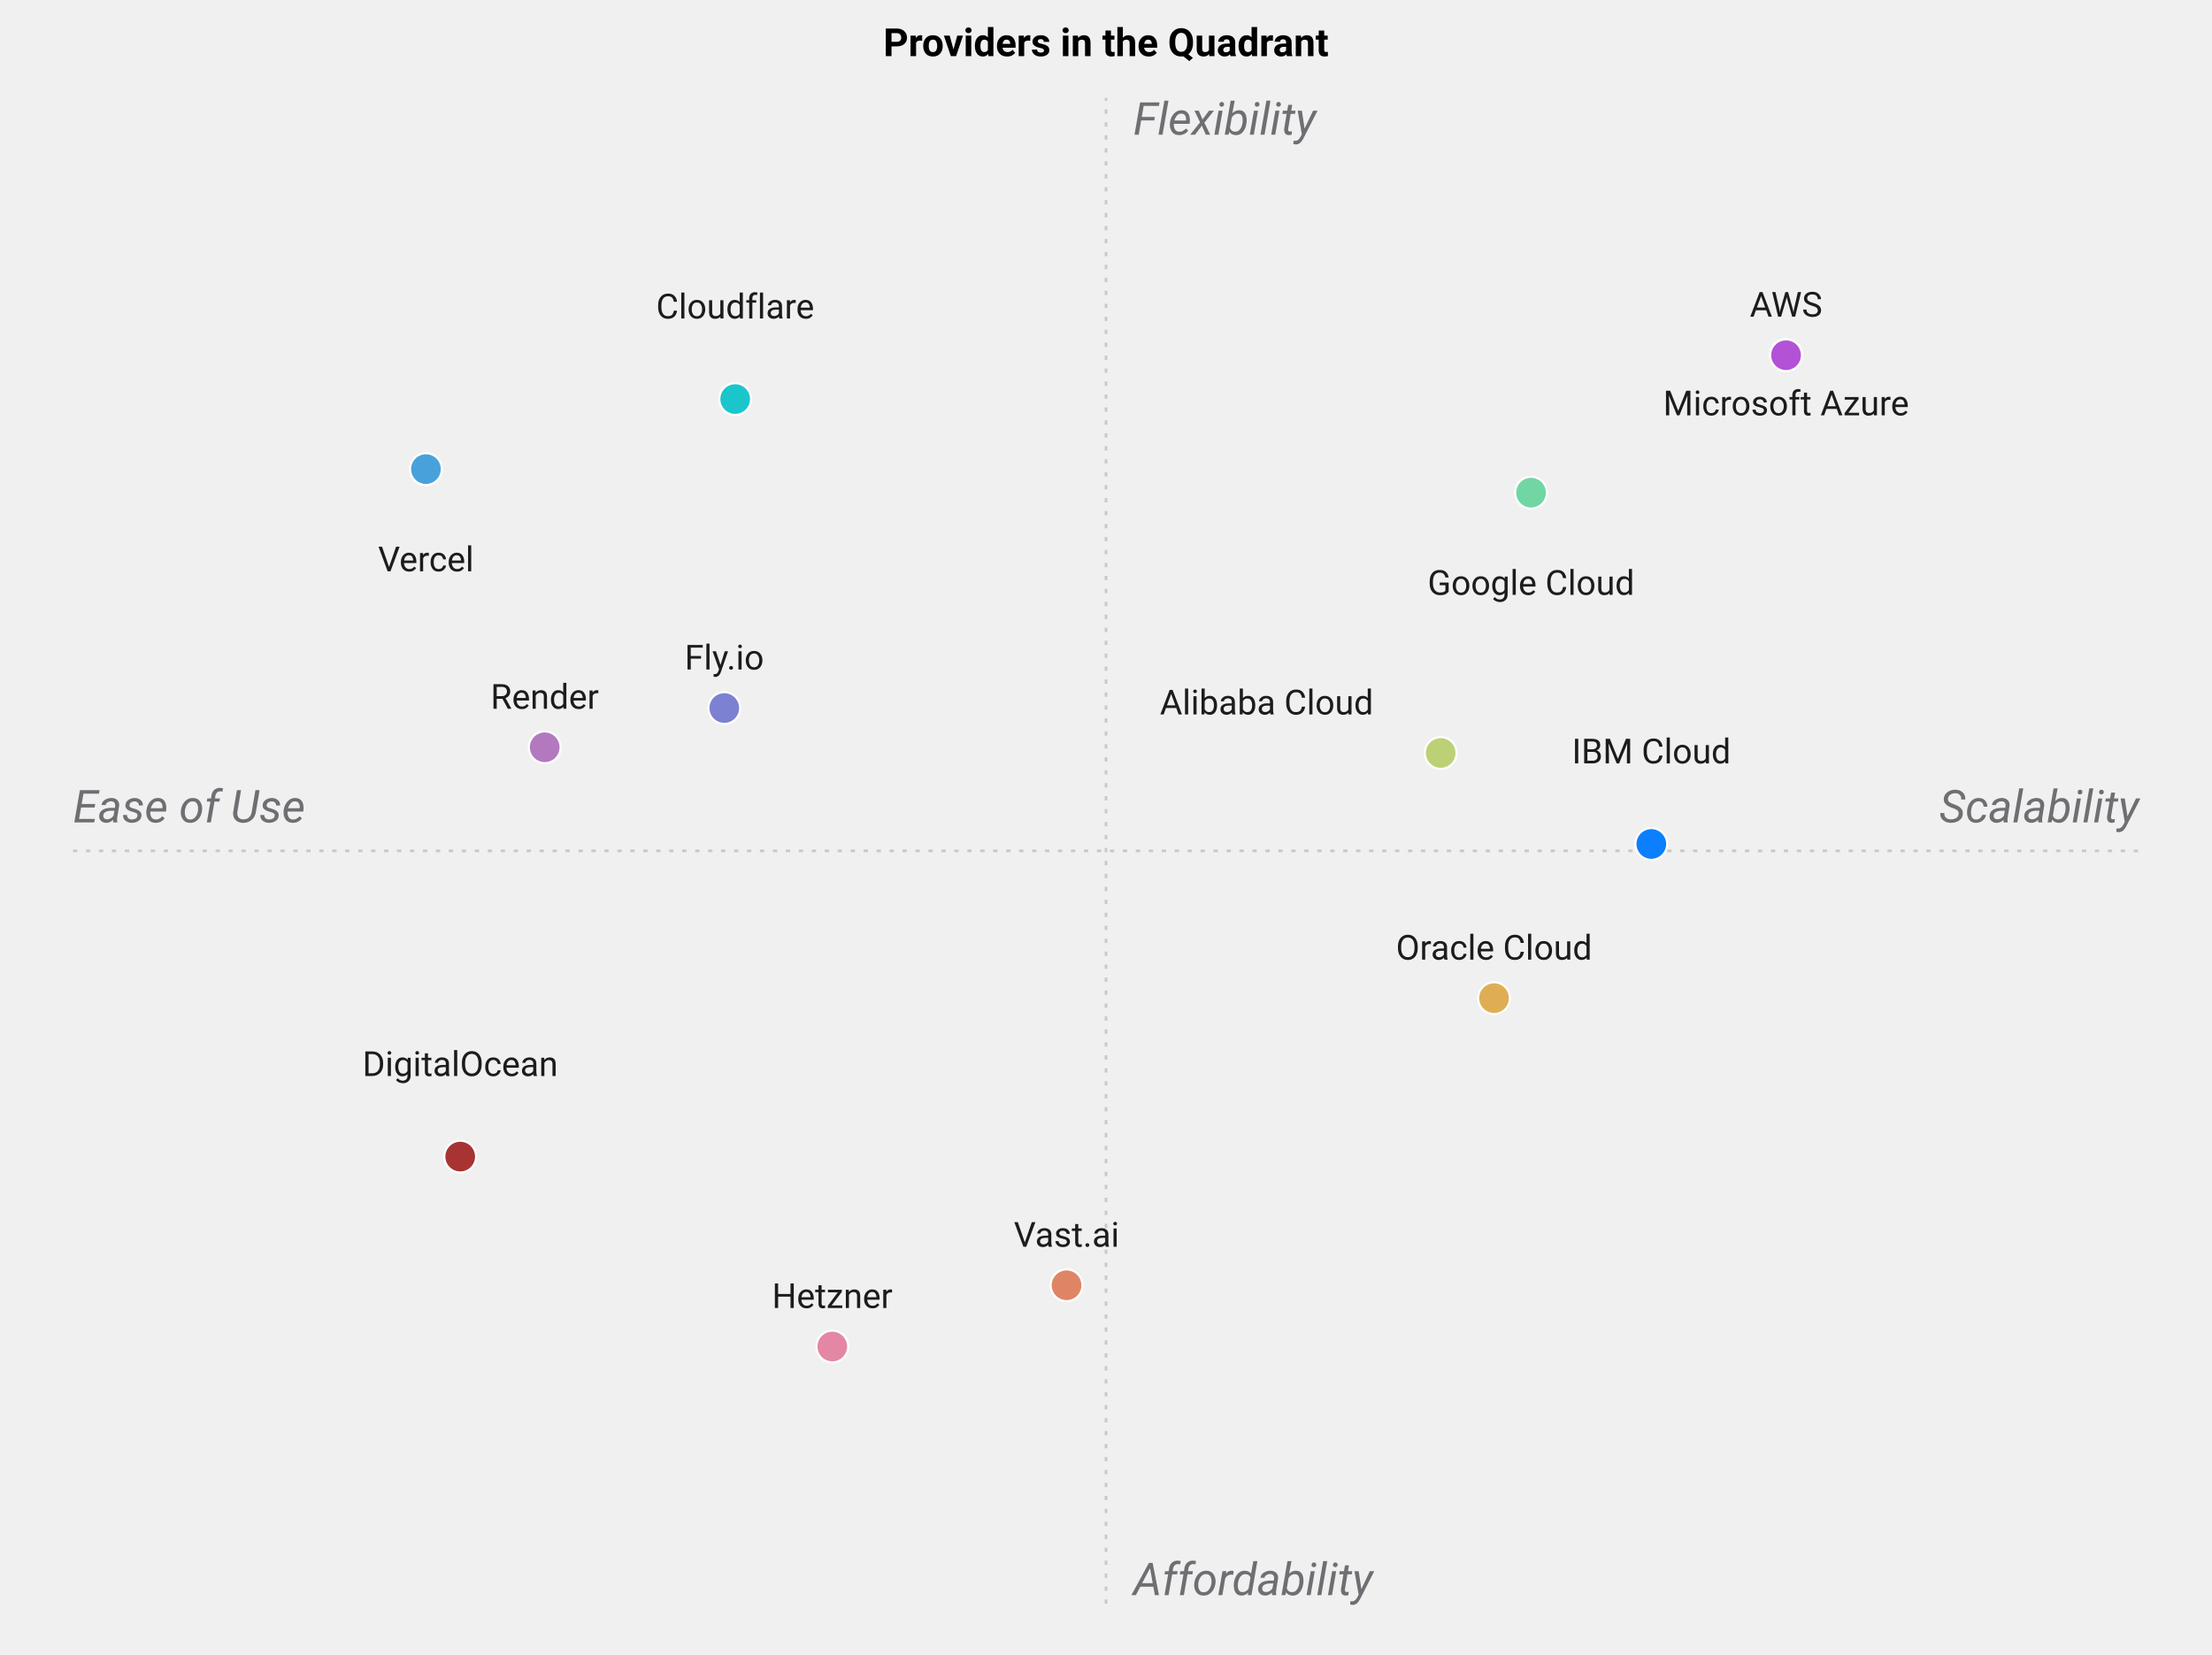
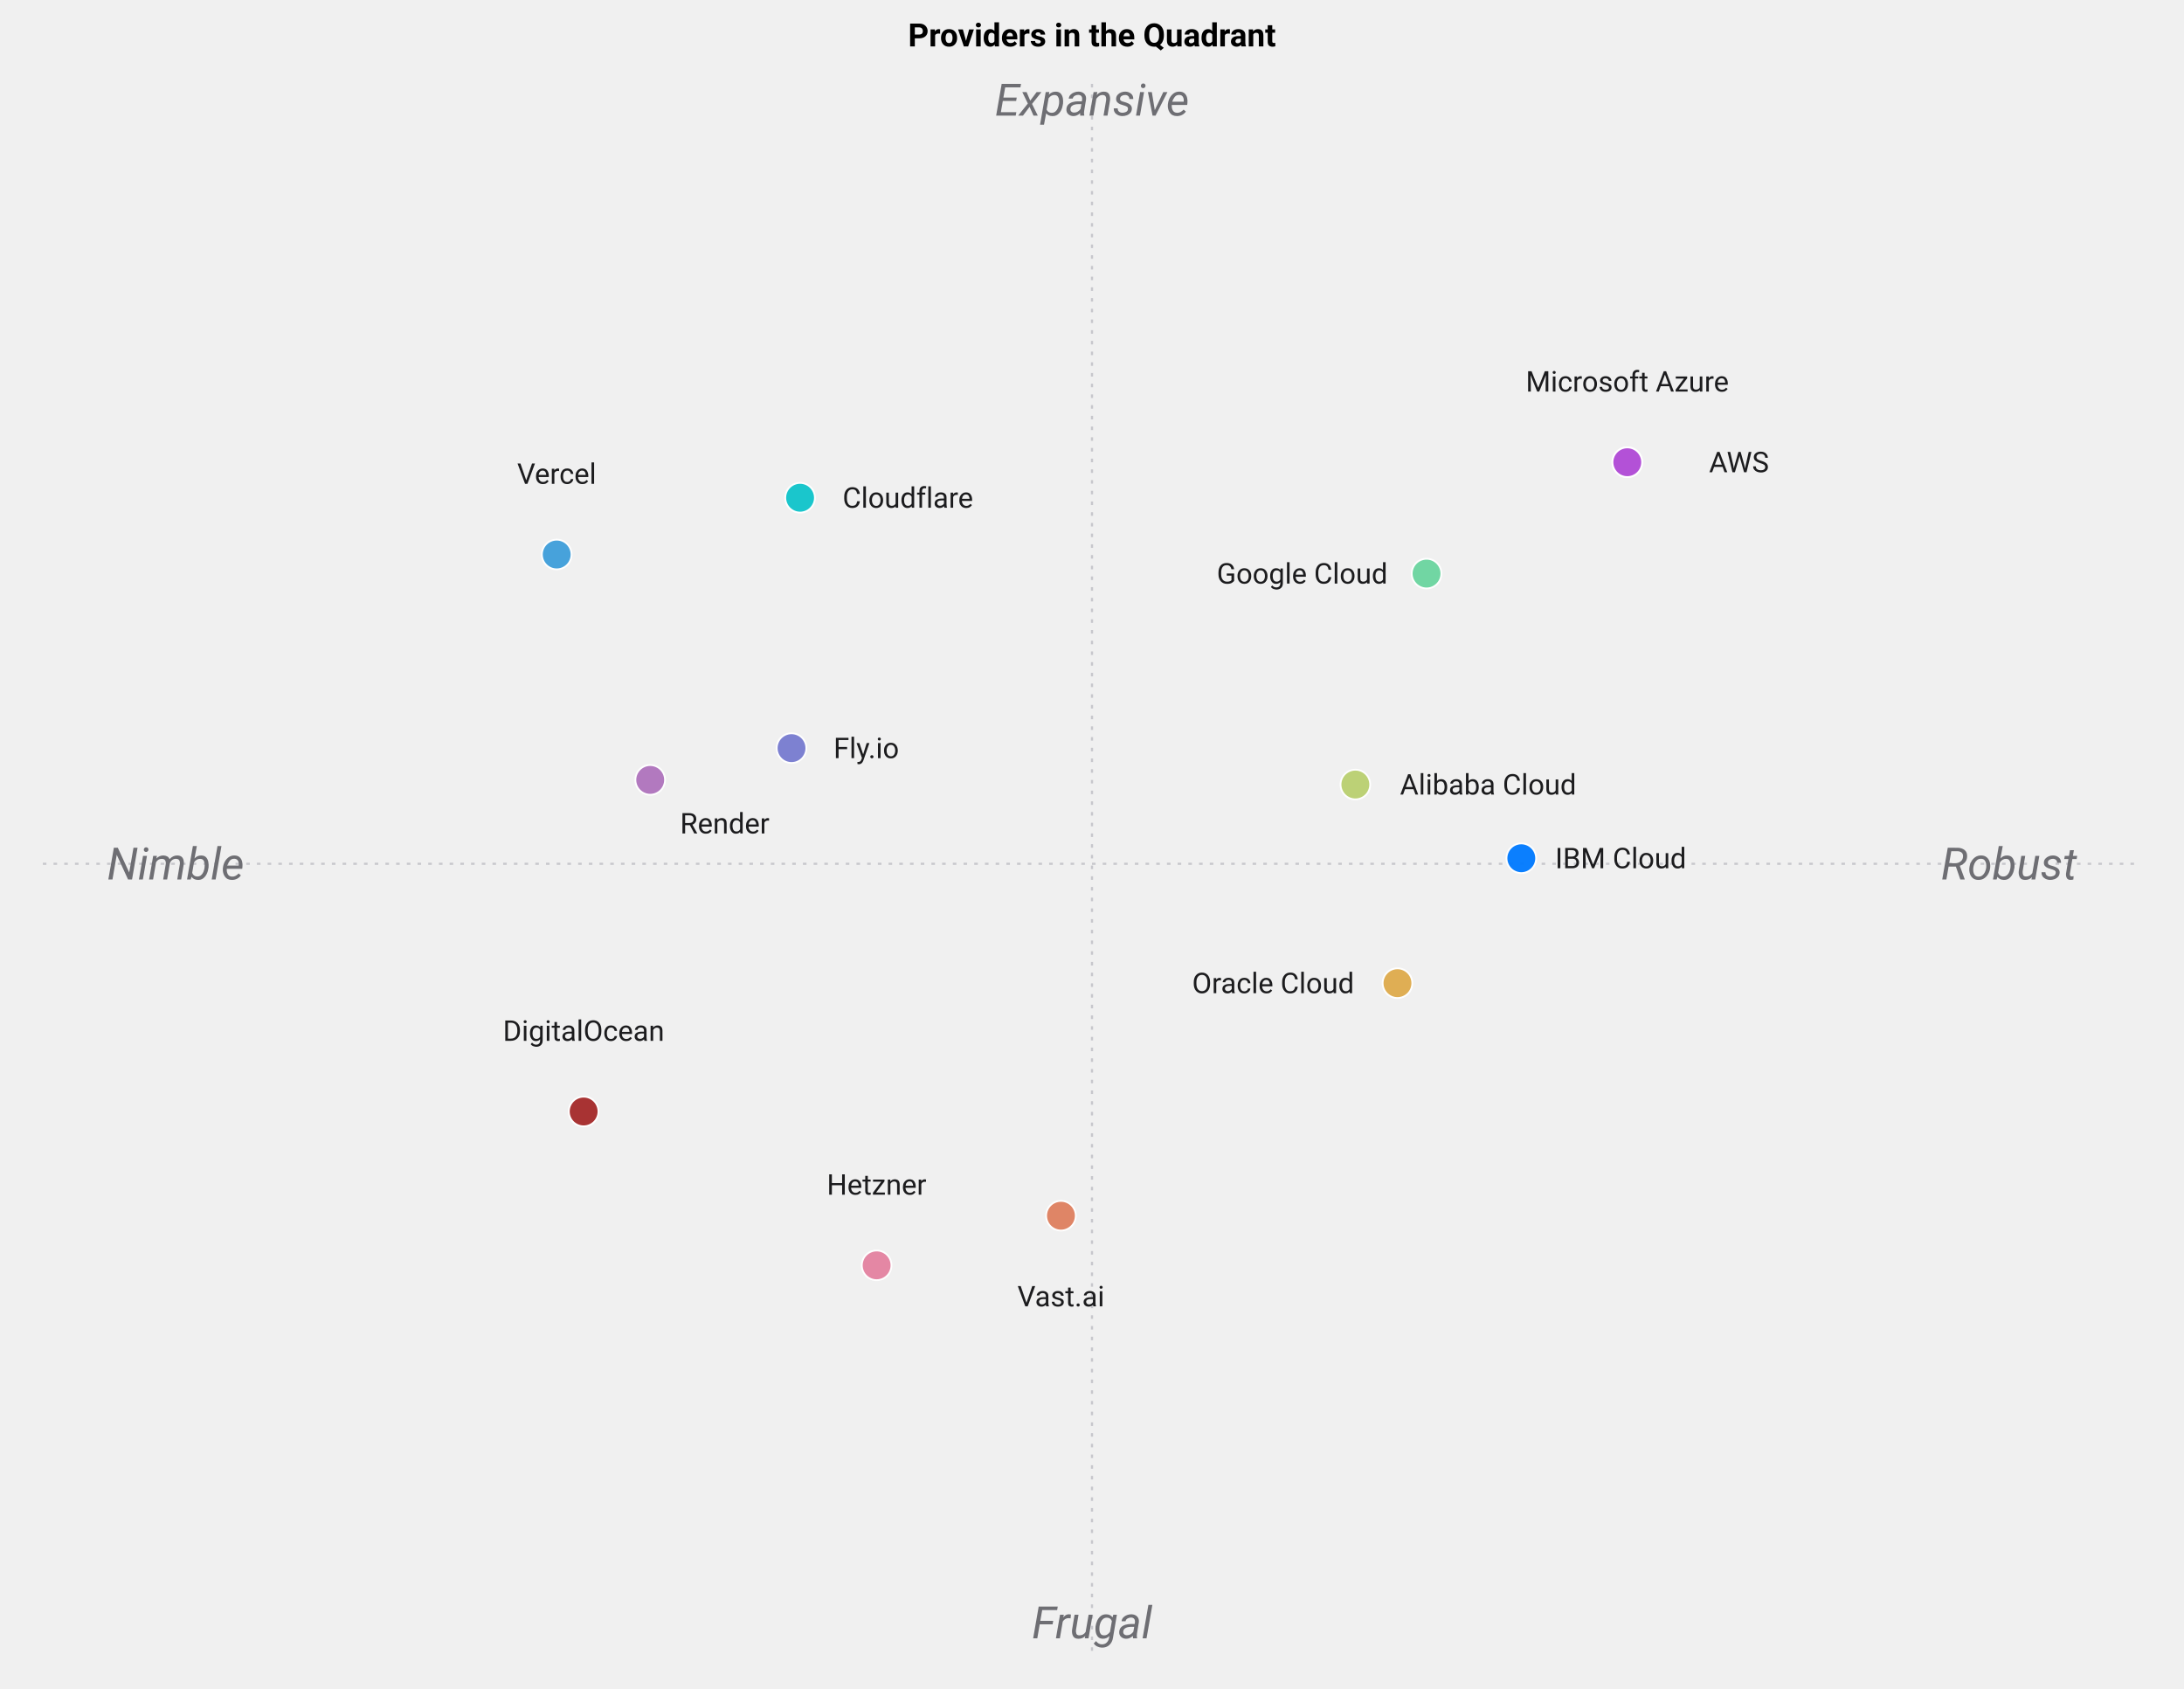
- <svg xmlns="http://www.w3.org/2000/svg" version="1.1" class="marks" width="1024" height="766" viewBox="0 0 1024 766">
-   <g fill="none" stroke-miterlimit="10" transform="translate(12,34)">
-     <g class="mark-group role-frame root" role="graphics-object" aria-roledescription="group mark container">
-       <g transform="translate(0,0)">
-         <path class="background" aria-hidden="true" d="M0,0h1000v720h-1000Z" />
-         <g>
-           <g class="mark-group role-axis">
-             <g transform="translate(0.5,720.5)">
-               <path class="background" aria-hidden="true" d="M0,0h0v0h0Z" pointer-events="none" />
-               <g />
-               <path class="foreground" aria-hidden="true" d="" pointer-events="none" display="none" />
-             </g>
-           </g>
-           <g class="mark-group role-axis">
-             <g transform="translate(0.5,0.5)">
-               <path class="background" aria-hidden="true" d="M0,0h0v0h0Z" pointer-events="none" />
-               <g />
-               <path class="foreground" aria-hidden="true" d="" pointer-events="none" display="none" />
-             </g>
-           </g>
-           <g class="mark-rule role-mark layer_0_marks" role="graphics-symbol" aria-roledescription="rule mark container">
-             <line transform="translate(21.78877,360)" x2="956.422" y2="0" stroke="#C7C7CC" stroke-width="1.2" stroke-dasharray="2,4" />
-           </g>
-           <g class="mark-rule role-mark layer_1_marks" role="graphics-symbol" aria-roledescription="rule mark container">
-             <line transform="translate(500,708.6429)" x2="0" y2="-697.286" stroke="#C7C7CC" stroke-width="1.2" stroke-dasharray="2,4" />
-           </g>
-           <g class="mark-text role-mark layer_2_marks" role="graphics-object" aria-roledescription="text mark container">
-             <text aria-label="x: 3.3474786306; y: 0.102009480998; t: Scalability" role="graphics-symbol" aria-roledescription="text mark" text-anchor="end" transform="translate(978.2112,346.8191)" font-family="Roboto, -apple-system, Helvetica, Arial, sans-serif" font-size="21px" font-style="italic" fill="#6E6E73">Scalability</text>
-           </g>
-           <g class="mark-text role-mark layer_3_marks" role="graphics-object" aria-roledescription="text mark container">
-             <text aria-label="x: −3.3474786306; y: 0.102009480998; t: Ease of Use" role="graphics-symbol" aria-roledescription="text mark" text-anchor="start" transform="translate(21.78877,346.8191)" font-family="Roboto, -apple-system, Helvetica, Arial, sans-serif" font-size="21px" font-style="italic" fill="#6E6E73">Ease of Use</text>
-           </g>
-           <g class="mark-text role-mark layer_4_marks" role="graphics-object" aria-roledescription="text mark container">
-             <text aria-label="x: 0.0881495360264; y: 3.87381004089; t: Flexibility" role="graphics-symbol" aria-roledescription="text mark" text-anchor="start" transform="translate(512.5928,28.3571)" font-family="Roboto, -apple-system, Helvetica, Arial, sans-serif" font-size="21px" font-style="italic" fill="#6E6E73">Flexibility</text>
-           </g>
-           <g class="mark-text role-mark layer_5_marks" role="graphics-object" aria-roledescription="text mark container">
-             <text aria-label="x: 0.0881495360264; y: −3.87381004089; t: Affordability" role="graphics-symbol" aria-roledescription="text mark" text-anchor="start" transform="translate(512.5928,704.6429)" font-family="Roboto, -apple-system, Helvetica, Arial, sans-serif" font-size="21px" font-style="italic" fill="#6E6E73">Affordability</text>
-           </g>
-           <g class="mark-symbol role-mark layer_6_marks" role="graphics-object" aria-roledescription="symbol mark container">
-             <path aria-label="axis1: 2.20373840066; axis2: 2.55023702494; name: AWS; role: best" role="graphics-symbol" aria-roledescription="point" transform="translate(814.8198,130.4787)" d="M7.365,0A7.365,7.365,0,1,1,-7.365,0A7.365,7.365,0,1,1,7.365,0" fill="#FF3B30" stroke="white" stroke-width="1" opacity="0.95" />
-             <path aria-label="axis1: 1.37734228257; axis2: 1.84297765368; name: Google Cloud; role: competitor" role="graphics-symbol" aria-roledescription="point" transform="translate(696.7632,194.132)" d="M7.365,0A7.365,7.365,0,1,1,-7.365,0A7.365,7.365,0,1,1,7.365,0" fill="#6BD5A0" stroke="white" stroke-width="1" opacity="0.95" />
-             <path aria-label="axis1: 2.20373840066; axis2: 2.55023702494; name: Microsoft Azure; role: top" role="graphics-symbol" aria-roledescription="point" transform="translate(814.8198,130.4787)" d="M7.365,0A7.365,7.365,0,1,1,-7.365,0A7.365,7.365,0,1,1,7.365,0" fill="#AF52DE" stroke="white" stroke-width="1" opacity="0.95" />
-             <path aria-label="axis1: 1.25739762463; axis2: −0.757832241437; name: Oracle Cloud; role: competitor" role="graphics-symbol" aria-roledescription="point" transform="translate(679.6282,428.2049)" d="M7.365,0A7.365,7.365,0,1,1,-7.365,0A7.365,7.365,0,1,1,7.365,0" fill="#DEAB4D" stroke="white" stroke-width="1" opacity="0.95" />
-             <path aria-label="axis1: 1.76712601556; axis2: 0.0355304722544; name: IBM Cloud; role: right" role="graphics-symbol" aria-roledescription="point" transform="translate(752.4466,356.8023)" d="M7.365,0A7.365,7.365,0,1,1,-7.365,0A7.365,7.365,0,1,1,7.365,0" fill="#007AFF" stroke="white" stroke-width="1" opacity="0.95" />
-             <path aria-label="axis1: 1.08453647724; axis2: 0.503639815059; name: Alibaba Cloud; role: competitor" role="graphics-symbol" aria-roledescription="point" transform="translate(654.9338,314.6724)" d="M7.365,0A7.365,7.365,0,1,1,-7.365,0A7.365,7.365,0,1,1,7.365,0" fill="#BAD070" stroke="white" stroke-width="1" opacity="0.95" />
-             <path aria-label="axis1: −2.09267454863; axis2: −1.57301431066; name: DigitalOcean; role: worst" role="graphics-symbol" aria-roledescription="point" transform="translate(201.0465,501.5713)" d="M7.365,0A7.365,7.365,0,1,1,-7.365,0A7.365,7.365,0,1,1,7.365,0" fill="#A52A2A" stroke="white" stroke-width="1" opacity="0.95" />
-             <path aria-label="axis1: −1.20161807245; axis2: 2.32456698356; name: Cloudflare; role: competitor" role="graphics-symbol" aria-roledescription="point" transform="translate(328.3403,150.789)" d="M7.365,0A7.365,7.365,0,1,1,-7.365,0A7.365,7.365,0,1,1,7.365,0" fill="#10C4CB" stroke="white" stroke-width="1" opacity="0.95" />
-             <path aria-label="axis1: −2.20373840066; axis2: 1.96418662183; name: Vercel; role: competitor" role="graphics-symbol" aria-roledescription="point" transform="translate(185.1802,183.2232)" d="M7.365,0A7.365,7.365,0,1,1,-7.365,0A7.365,7.365,0,1,1,7.365,0" fill="#3F9EDA" stroke="white" stroke-width="1" opacity="0.95" />
-             <path aria-label="axis1: −0.886945092191; axis2: −2.55023702494; name: Hetzner; role: competitor" role="graphics-symbol" aria-roledescription="point" transform="translate(373.2936,589.5213)" d="M7.365,0A7.365,7.365,0,1,1,-7.365,0A7.365,7.365,0,1,1,7.365,0" fill="#E482A1" stroke="white" stroke-width="1" opacity="0.95" />
-             <path aria-label="axis1: −1.23693981361; axis2: 0.734849351106; name: Fly.io; role: competitor" role="graphics-symbol" aria-roledescription="point" transform="translate(323.2943,293.8636)" d="M7.365,0A7.365,7.365,0,1,1,-7.365,0A7.365,7.365,0,1,1,7.365,0" fill="#787CD0" stroke="white" stroke-width="1" opacity="0.95" />
-             <path aria-label="axis1: −1.81881912059; axis2: 0.532890718784; name: Render; role: competitor" role="graphics-symbol" aria-roledescription="point" transform="translate(240.1687,312.0398)" d="M7.365,0A7.365,7.365,0,1,1,-7.365,0A7.365,7.365,0,1,1,7.365,0" fill="#AF73BD" stroke="white" stroke-width="1" opacity="0.95" />
-             <path aria-label="axis1: −0.12782826664; axis2: −2.23508022818; name: Vast.ai; role: competitor" role="graphics-symbol" aria-roledescription="point" transform="translate(481.7388,561.1572)" d="M7.365,0A7.365,7.365,0,1,1,-7.365,0A7.365,7.365,0,1,1,7.365,0" fill="#DE805F" stroke="white" stroke-width="1" opacity="0.95" />
-           </g>
-           <g class="mark-text role-mark layer_7_marks" role="graphics-object" aria-roledescription="text mark container">
-             <text aria-label="labelx: 2.20373840066; labely: 2.80405272042; label: AWS" role="graphics-symbol" aria-roledescription="text mark" text-anchor="middle" transform="translate(814.8198,112.6353)" font-family="Roboto, -apple-system, Helvetica, Arial, sans-serif" font-size="16px" fill="#1C1C1E">AWS</text>
-             <text aria-label="labelx: 1.37734228257; labely: 1.37279448009; label: Google Cloud" role="graphics-symbol" aria-roledescription="text mark" text-anchor="middle" transform="translate(696.7632,241.4485)" font-family="Roboto, -apple-system, Helvetica, Arial, sans-serif" font-size="16px" fill="#1C1C1E">Google Cloud</text>
-             <text aria-label="labelx: 2.20373840066; labely: 2.29642132946; label: Microsoft Azure" role="graphics-symbol" aria-roledescription="text mark" text-anchor="middle" transform="translate(814.8198,158.3221)" font-family="Roboto, -apple-system, Helvetica, Arial, sans-serif" font-size="16px" fill="#1C1C1E">Microsoft Azure</text>
-             <text aria-label="labelx: 1.25739762463; labely: −0.504016545954; label: Oracle Cloud" role="graphics-symbol" aria-roledescription="text mark" text-anchor="middle" transform="translate(679.6282,410.3615)" font-family="Roboto, -apple-system, Helvetica, Arial, sans-serif" font-size="16px" fill="#1C1C1E">Oracle Cloud</text>
-             <text aria-label="labelx: 1.76712601556; labely: 0.505713645853; label: IBM Cloud" role="graphics-symbol" aria-roledescription="text mark" text-anchor="middle" transform="translate(752.4466,319.4858)" font-family="Roboto, -apple-system, Helvetica, Arial, sans-serif" font-size="16px" fill="#1C1C1E">IBM Cloud</text>
-             <text aria-label="labelx: 0.520399035454; labely: 0.757455510542; label: Alibaba Cloud" role="graphics-symbol" aria-roledescription="text mark" text-anchor="middle" transform="translate(574.3427,296.829)" font-family="Roboto, -apple-system, Helvetica, Arial, sans-serif" font-size="16px" fill="#1C1C1E">Alibaba Cloud</text>
-             <text aria-label="labelx: −2.09267454863; labely: −1.10283113706; label: DigitalOcean" role="graphics-symbol" aria-roledescription="text mark" text-anchor="middle" transform="translate(201.0465,464.2548)" font-family="Roboto, -apple-system, Helvetica, Arial, sans-serif" font-size="16px" fill="#1C1C1E">DigitalOcean</text>
-             <text aria-label="labelx: −1.20161807245; labely: 2.79475015716; label: Cloudflare" role="graphics-symbol" aria-roledescription="text mark" text-anchor="middle" transform="translate(328.3403,113.4725)" font-family="Roboto, -apple-system, Helvetica, Arial, sans-serif" font-size="16px" fill="#1C1C1E">Cloudflare</text>
-             <text aria-label="labelx: −2.20373840066; labely: 1.49400344823; label: Vercel" role="graphics-symbol" aria-roledescription="text mark" text-anchor="middle" transform="translate(185.1802,230.5397)" font-family="Roboto, -apple-system, Helvetica, Arial, sans-serif" font-size="16px" fill="#1C1C1E">Vercel</text>
-             <text aria-label="labelx: −0.886945092191; labely: −2.29642132946; label: Hetzner" role="graphics-symbol" aria-roledescription="text mark" text-anchor="middle" transform="translate(373.2936,571.6779)" font-family="Roboto, -apple-system, Helvetica, Arial, sans-serif" font-size="16px" fill="#1C1C1E">Hetzner</text>
-             <text aria-label="labelx: −1.23693981361; labely: 0.988665046588; label: Fly.io" role="graphics-symbol" aria-roledescription="text mark" text-anchor="middle" transform="translate(323.2943,276.0201)" font-family="Roboto, -apple-system, Helvetica, Arial, sans-serif" font-size="16px" fill="#1C1C1E">Fly.io</text>
-             <text aria-label="labelx: −1.81881912059; labely: 0.786706414266; label: Render" role="graphics-symbol" aria-roledescription="text mark" text-anchor="middle" transform="translate(240.1687,294.1964)" font-family="Roboto, -apple-system, Helvetica, Arial, sans-serif" font-size="16px" fill="#1C1C1E">Render</text>
-             <text aria-label="labelx: −0.12782826664; labely: −1.9812645327; label: Vast.ai" role="graphics-symbol" aria-roledescription="text mark" text-anchor="middle" transform="translate(481.7388,543.3138)" font-family="Roboto, -apple-system, Helvetica, Arial, sans-serif" font-size="16px" fill="#1C1C1E">Vast.ai</text>
-           </g>
-           <g class="mark-group role-title">
-             <g transform="translate(500,-22)">
-               <path class="background" aria-hidden="true" d="M0,0h0v0h0Z" pointer-events="none" />
-               <g>
-                 <g class="mark-text role-title-text" role="graphics-symbol" aria-roledescription="title" aria-label="Title text 'Providers in the Quadrant'" pointer-events="none">
-                   <text text-anchor="middle" transform="translate(0,14)" font-family="Roboto, -apple-system, Helvetica, Arial, sans-serif" font-size="18px" font-weight="bold" fill="#000" opacity="1">Providers in the Quadrant</text>
-                 </g>
-               </g>
-               <path class="foreground" aria-hidden="true" d="" pointer-events="none" display="none" />
-             </g>
-           </g>
-         </g>
-         <path class="foreground" aria-hidden="true" d="" display="none" />
-       </g>
-     </g>
+ <svg xmlns="http://www.w3.org/2000/svg" width="1224" height="946" viewBox="0 0 1224 946" role="img" aria-labelledby="sp-title sp-desc" font-family="Roboto, -apple-system, Helvetica, Arial, sans-serif">
+   <style>.sp-dot{cursor:pointer}.sp-dot:hover circle,.sp-dot:focus circle{stroke-width:2.4}.sp-dot:hover,.sp-dot:focus{filter:brightness(1.08);outline:none}</style>
+   <line x1="24.0" y1="484.0" x2="1200.0" y2="484.0" stroke="#C7C7CC" stroke-width="1.2" stroke-dasharray="2,4" />
+   <line x1="612.0" y1="925.0" x2="612.0" y2="43.0" stroke="#C7C7CC" stroke-width="1.2" stroke-dasharray="2,4" />
+   <text data-pole="right" x="1164.0" y="492.8" font-size="25" font-style="italic" fill="#6E6E73" text-anchor="end">Robust</text>
+   <text data-pole="left" x="60.0" y="492.8" font-size="25" font-style="italic" fill="#6E6E73" text-anchor="start">Nimble</text>
+   <text data-pole="top" x="612.0" y="64.8" font-size="25" font-style="italic" fill="#6E6E73" text-anchor="middle">Expansive</text>
+   <text data-pole="bottom" x="612.0" y="918.0" font-size="25" font-style="italic" fill="#6E6E73" text-anchor="middle">Frugal</text>
+   <g class="sp-dot" tabindex="0" role="img" aria-label="Providers: AWS role: best axis1: 2.20 axis2: 2.55">
+     <circle cx="912.0" cy="259.0" r="8.31" fill="#FF3B30" stroke="white" stroke-width="1" opacity="0.95" />
  </g>
+   <text x="974.6" y="264.6" font-size="16" fill="#1C1C1E" text-anchor="middle">AWS</text>
+   <g class="sp-dot" tabindex="0" role="img" aria-label="Providers: Google Cloud role: competitor axis1: 1.38 axis2: 1.84">
+     <circle cx="799.5" cy="321.4" r="8.31" fill="#6BD5A0" stroke="white" stroke-width="1" opacity="0.95" />
+   </g>
+   <text x="729.8" y="327.0" font-size="16" fill="#1C1C1E" text-anchor="middle">Google Cloud</text>
+   <g class="sp-dot" tabindex="0" role="img" aria-label="Providers: Microsoft Azure role: top axis1: 2.20 axis2: 2.55">
+     <circle cx="912.0" cy="259.0" r="8.31" fill="#AF52DE" stroke="white" stroke-width="1" opacity="0.95" />
+   </g>
+   <text x="912.0" y="219.4" font-size="16" fill="#1C1C1E" text-anchor="middle">Microsoft Azure</text>
+   <g class="sp-dot" tabindex="0" role="img" aria-label="Providers: Oracle Cloud role: competitor axis1: 1.26 axis2: -0.76">
+     <circle cx="783.2" cy="550.9" r="8.31" fill="#DEAB4D" stroke="white" stroke-width="1" opacity="0.95" />
+   </g>
+   <text x="713.5" y="556.5" font-size="16" fill="#1C1C1E" text-anchor="middle">Oracle Cloud</text>
+   <g class="sp-dot" tabindex="0" role="img" aria-label="Providers: IBM Cloud role: right axis1: 1.77 axis2: 0.04">
+     <circle cx="852.6" cy="480.9" r="8.31" fill="#007AFF" stroke="white" stroke-width="1" opacity="0.95" />
+   </g>
+   <text x="908.3" y="486.5" font-size="16" fill="#1C1C1E" text-anchor="middle">IBM Cloud</text>
+   <g class="sp-dot" tabindex="0" role="img" aria-label="Providers: Alibaba Cloud role: competitor axis1: 1.08 axis2: 0.50">
+     <circle cx="759.6" cy="439.6" r="8.31" fill="#BAD070" stroke="white" stroke-width="1" opacity="0.95" />
+   </g>
+   <text x="834.0" y="445.2" font-size="16" fill="#1C1C1E" text-anchor="middle">Alibaba Cloud</text>
+   <g class="sp-dot" tabindex="0" role="img" aria-label="Providers: DigitalOcean role: worst axis1: -2.09 axis2: -1.57">
+     <circle cx="327.1" cy="622.8" r="8.31" fill="#A52A2A" stroke="white" stroke-width="1" opacity="0.95" />
+   </g>
+   <text x="327.1" y="583.2" font-size="16" fill="#1C1C1E" text-anchor="middle">DigitalOcean</text>
+   <g class="sp-dot" tabindex="0" role="img" aria-label="Providers: Cloudflare role: competitor axis1: -1.20 axis2: 2.32">
+     <circle cx="448.4" cy="278.9" r="8.31" fill="#10C4CB" stroke="white" stroke-width="1" opacity="0.95" />
+   </g>
+   <text x="508.8" y="284.5" font-size="16" fill="#1C1C1E" text-anchor="middle">Cloudflare</text>
+   <g class="sp-dot" tabindex="0" role="img" aria-label="Providers: Vercel role: competitor axis1: -2.20 axis2: 1.96">
+     <circle cx="312.0" cy="310.7" r="8.31" fill="#3F9EDA" stroke="white" stroke-width="1" opacity="0.95" />
+   </g>
+   <text x="312.0" y="271.1" font-size="16" fill="#1C1C1E" text-anchor="middle">Vercel</text>
+   <g class="sp-dot" tabindex="0" role="img" aria-label="Providers: Hetzner role: competitor axis1: -0.89 axis2: -2.55">
+     <circle cx="491.3" cy="709.0" r="8.31" fill="#E482A1" stroke="white" stroke-width="1" opacity="0.95" />
+   </g>
+   <text x="491.3" y="669.4" font-size="16" fill="#1C1C1E" text-anchor="middle">Hetzner</text>
+   <g class="sp-dot" tabindex="0" role="img" aria-label="Providers: Fly.io role: competitor axis1: -1.24 axis2: 0.73">
+     <circle cx="443.6" cy="419.2" r="8.31" fill="#787CD0" stroke="white" stroke-width="1" opacity="0.95" />
+   </g>
+   <text x="485.5" y="424.8" font-size="16" fill="#1C1C1E" text-anchor="middle">Fly.io</text>
+   <g class="sp-dot" tabindex="0" role="img" aria-label="Providers: Render role: competitor axis1: -1.82 axis2: 0.53">
+     <circle cx="364.4" cy="437.0" r="8.31" fill="#AF73BD" stroke="white" stroke-width="1" opacity="0.95" />
+   </g>
+   <text x="406.2" y="467.0" font-size="16" fill="#1C1C1E" text-anchor="middle">Render</text>
+   <g class="sp-dot" tabindex="0" role="img" aria-label="Providers: Vast.ai role: competitor axis1: -0.13 axis2: -2.24">
+     <circle cx="594.6" cy="681.2" r="8.31" fill="#DE805F" stroke="white" stroke-width="1" opacity="0.95" />
+   </g>
+   <text x="594.6" y="732.0" font-size="16" fill="#1C1C1E" text-anchor="middle">Vast.ai</text>
+   <text x="612.0" y="26" font-size="18" font-weight="bold" fill="#000" text-anchor="middle">Providers in the Quadrant</text>
</svg>
